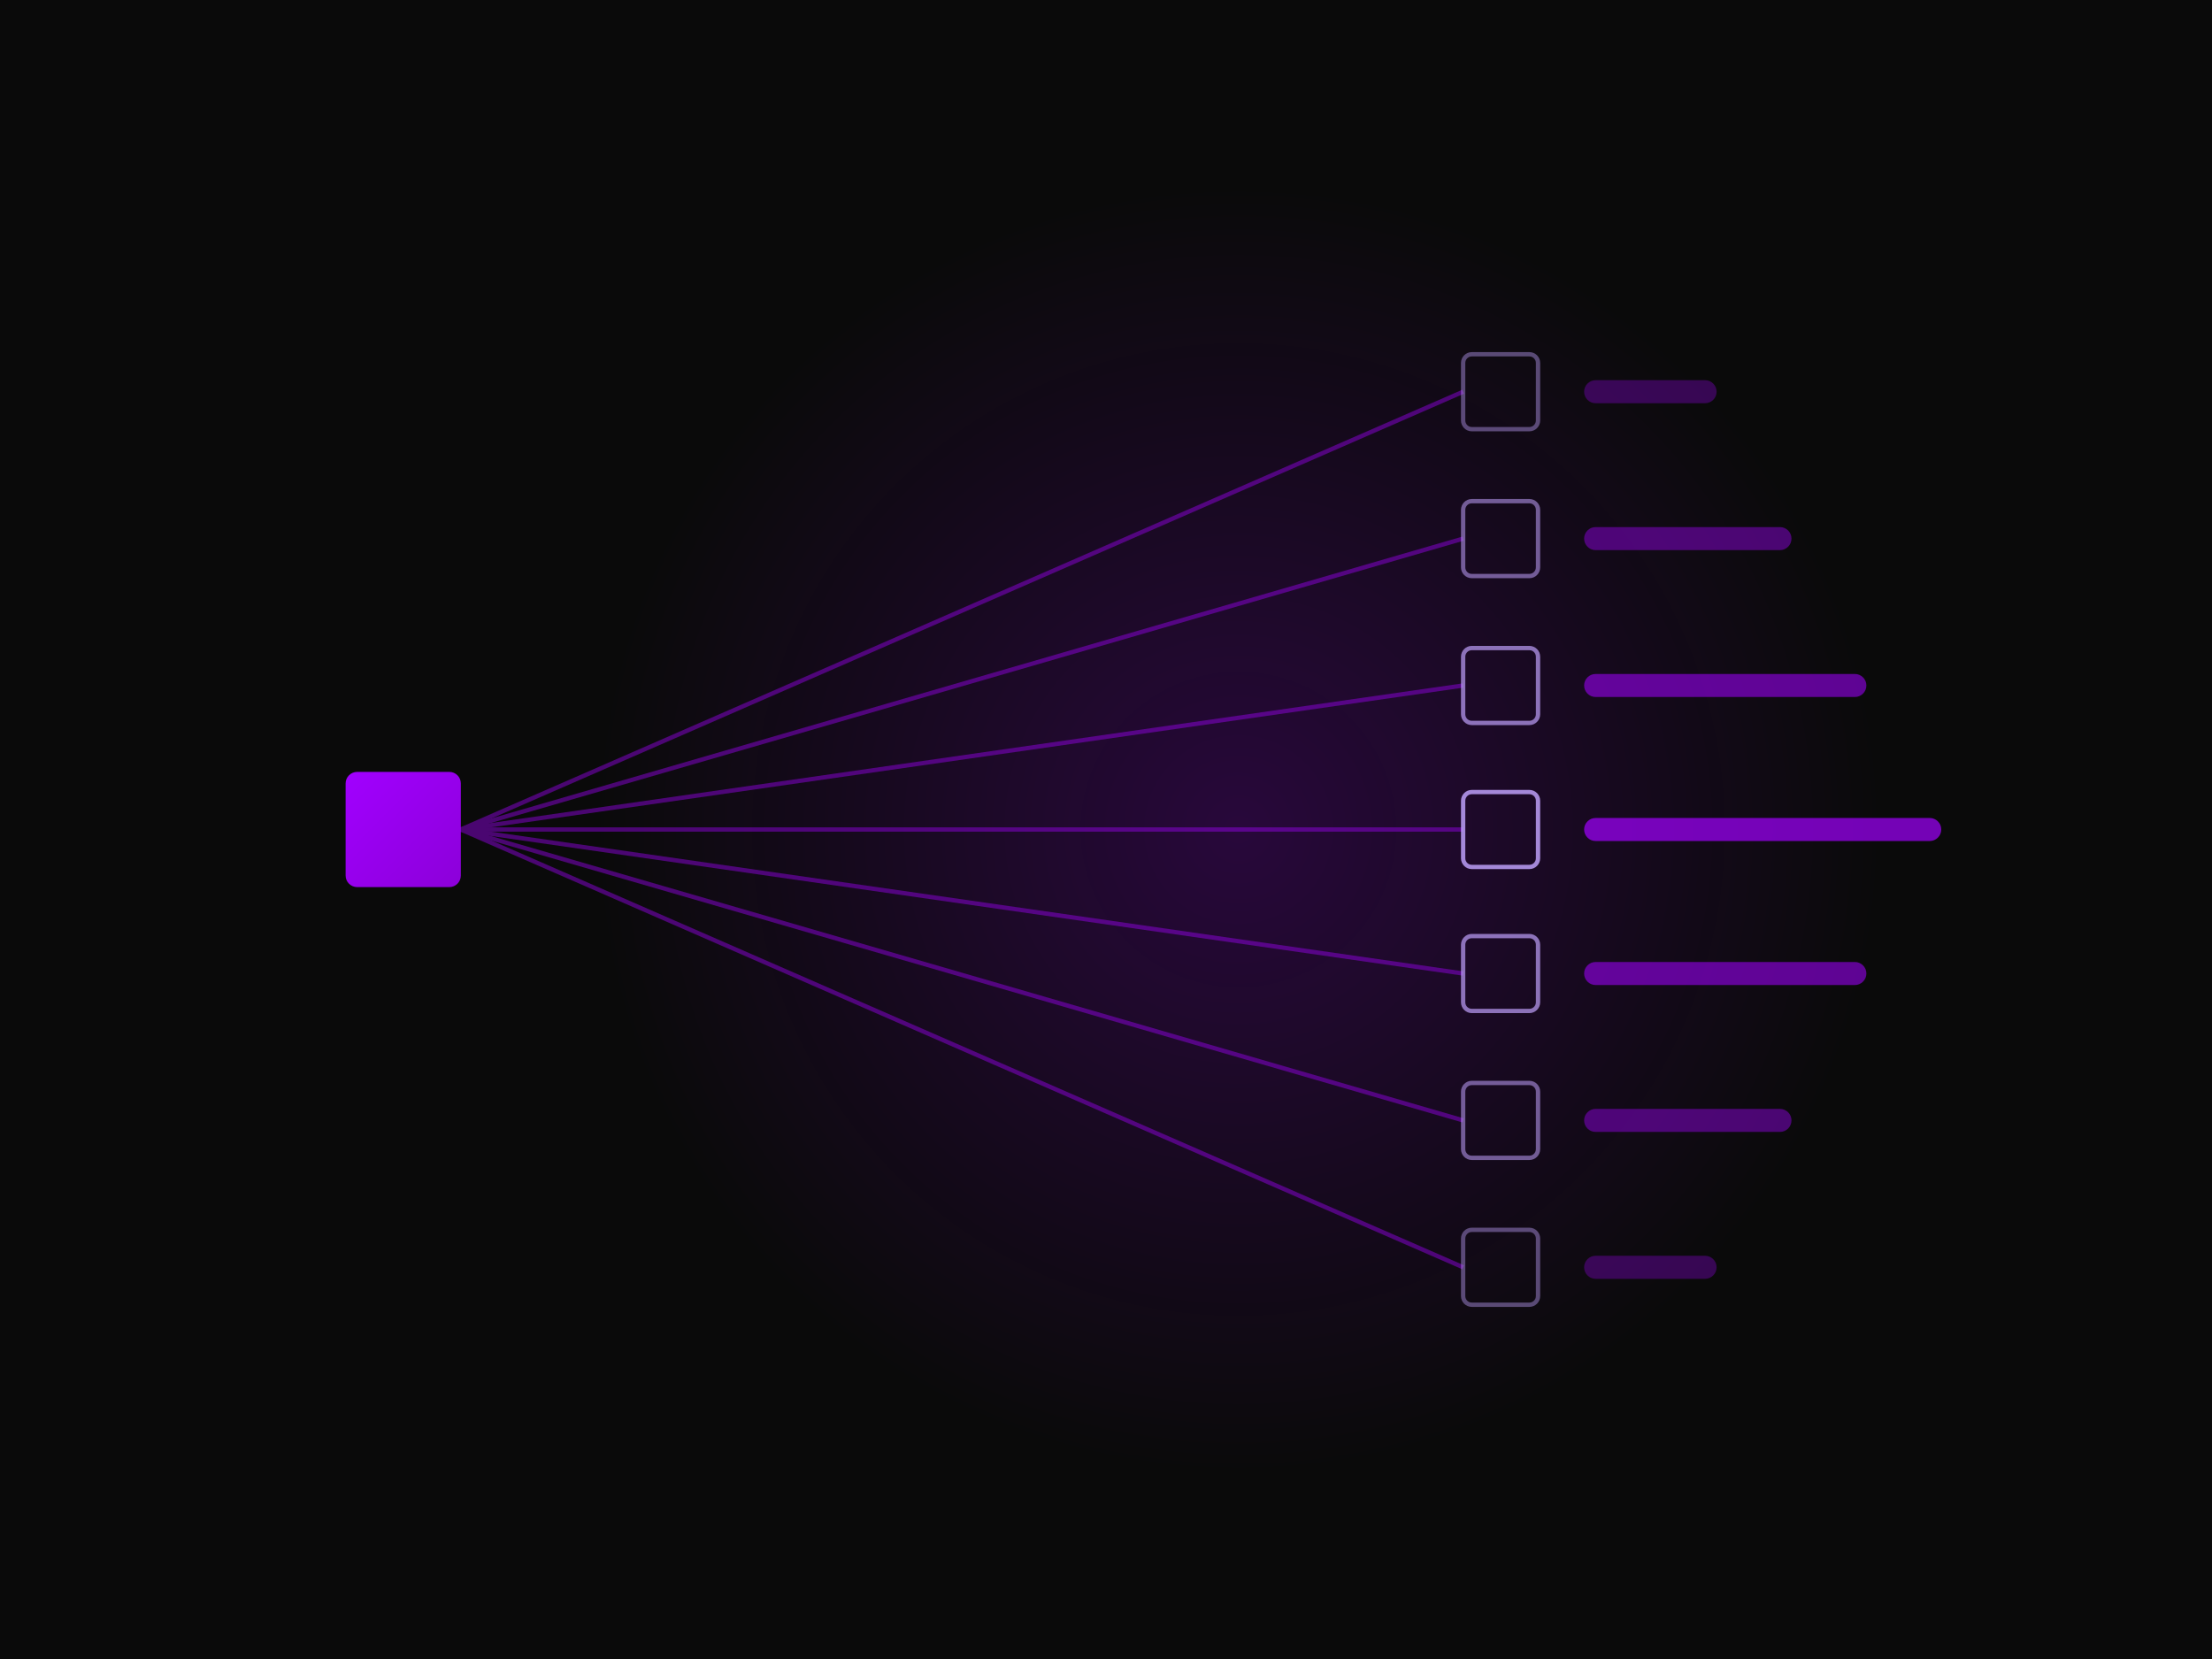
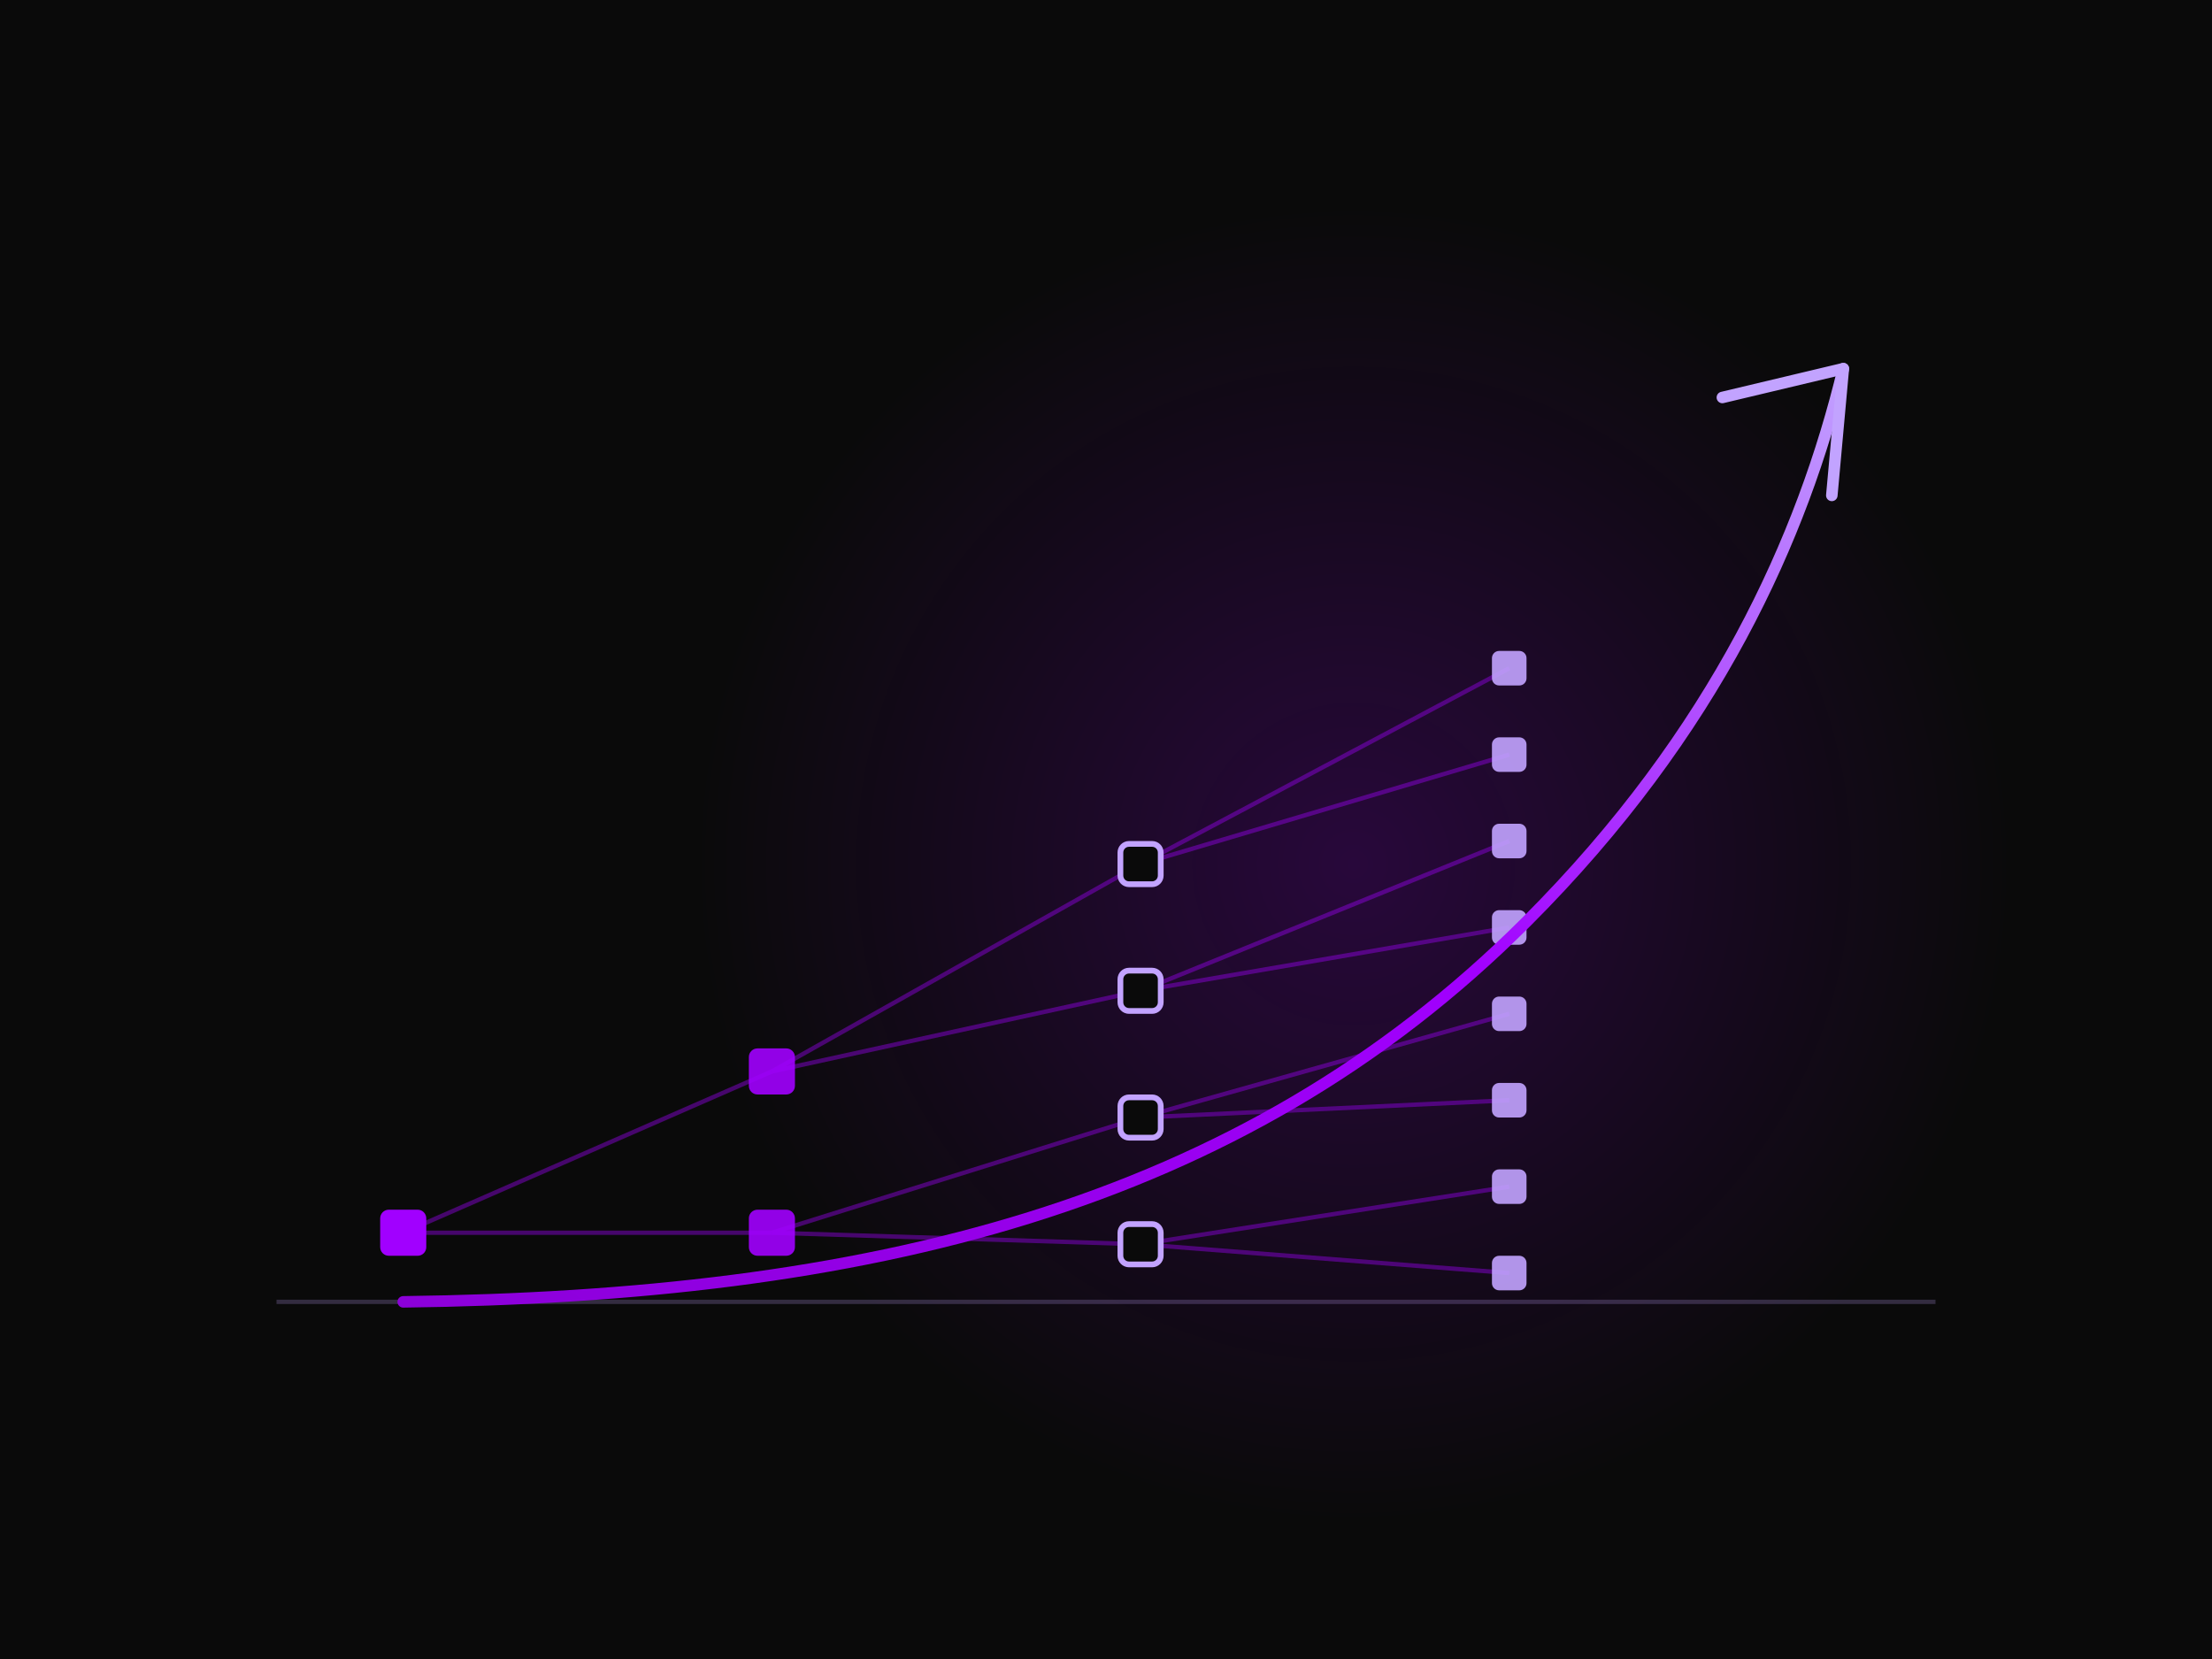
<svg xmlns="http://www.w3.org/2000/svg" width="1024" height="768" viewBox="0 0 768 576" preserveAspectRatio="xMidYMid meet" version="1.0">
  <defs>
-     <linearGradient id="g-solid" x1="0" y1="0" x2="1" y2="1">
-       <stop offset="0" stop-color="#A100FF" />
-       <stop offset="1" stop-color="#8C00D9" />
+     <linearGradient id="x-curve" x1="0" y1="1" x2="1" y2="0">
+       <stop offset="0" stop-color="#8C00D9" />
+       <stop offset="0.55" stop-color="#A100FF" />
+       <stop offset="1" stop-color="#C2A3FF" />
    </linearGradient>
-     <radialGradient id="g-glow" cx="0.5" cy="0.5" r="0.5">
+     <radialGradient id="x-glow" cx="0.5" cy="0.5" r="0.5">
      <stop offset="0" stop-color="#A100FF" stop-opacity="0.20" />
      <stop offset="1" stop-color="#A100FF" stop-opacity="0" />
    </radialGradient>
  </defs>
  <rect width="768" height="576" fill="#0A0A0A" />
-   <circle cx="430" cy="288" r="225" fill="url(#g-glow)" />
-   <rect x="120" y="268" width="40" height="40" rx="4" fill="url(#g-solid)" />
-   <g fill="none" stroke="#A100FF" stroke-width="1.5" opacity="0.42">
-     <path d="M 160 288 L 508 136" />
-     <path d="M 160 288 L 508 187" />
-     <path d="M 160 288 L 508 238" />
-     <path d="M 160 288 L 508 288" />
-     <path d="M 160 288 L 508 338" />
-     <path d="M 160 288 L 508 389" />
-     <path d="M 160 288 L 508 440" />
-   </g>
-   <g fill="none" stroke="#C2A3FF" stroke-width="1.5">
-     <rect x="508" y="123" width="26" height="26" rx="3" opacity="0.42" />
-     <rect x="508" y="174" width="26" height="26" rx="3" opacity="0.54" />
-     <rect x="508" y="225" width="26" height="26" rx="3" opacity="0.68" />
-     <rect x="508" y="275" width="26" height="26" rx="3" opacity="0.82" />
-     <rect x="508" y="325" width="26" height="26" rx="3" opacity="0.68" />
-     <rect x="508" y="376" width="26" height="26" rx="3" opacity="0.54" />
-     <rect x="508" y="427" width="26" height="26" rx="3" opacity="0.42" />
+   <circle cx="470" cy="300" r="230" fill="url(#x-glow)" />
+   <path d="M 96 452 L 672 452" stroke="#C2A3FF" stroke-width="1.5" opacity="0.22" fill="none" />
+   <g fill="none" stroke="#A100FF" stroke-width="1.5" opacity="0.40">
+     <path d="M 140 428 L 268 372 M 140 428 L 268 428" />
+     <path d="M 268 372 L 396 300 M 268 372 L 396 344 M 268 428 L 396 388 M 268 428 L 396 432" />
+     <path d="M 396 300 L 524 232 M 396 300 L 524 262 M 396 344 L 524 292 M 396 344 L 524 322" />
+     <path d="M 396 388 L 524 352 M 396 388 L 524 382 M 396 432 L 524 412 M 396 432 L 524 442" />
  </g>
  <g fill="#A100FF">
-     <rect x="550" y="132" width="46" height="8" rx="4" opacity="0.30" />
-     <rect x="550" y="183" width="72" height="8" rx="4" opacity="0.42" />
-     <rect x="550" y="234" width="98" height="8" rx="4" opacity="0.56" />
-     <rect x="550" y="284" width="124" height="8" rx="4" opacity="0.70" />
-     <rect x="550" y="334" width="98" height="8" rx="4" opacity="0.56" />
-     <rect x="550" y="385" width="72" height="8" rx="4" opacity="0.42" />
-     <rect x="550" y="436" width="46" height="8" rx="4" opacity="0.30" />
+     <rect x="132" y="420" width="16" height="16" rx="3" />
+     <rect x="260" y="364" width="16" height="16" rx="3" opacity="0.9" />
+     <rect x="260" y="420" width="16" height="16" rx="3" opacity="0.9" />
  </g>
+   <g fill="#0A0A0A" stroke="#C2A3FF" stroke-width="2">
+     <rect x="389" y="293" width="14" height="14" rx="3" />
+     <rect x="389" y="337" width="14" height="14" rx="3" />
+     <rect x="389" y="381" width="14" height="14" rx="3" />
+     <rect x="389" y="425" width="14" height="14" rx="3" />
+   </g>
+   <g fill="#C2A3FF" opacity="0.9">
+     <rect x="518" y="226" width="12" height="12" rx="2.5" />
+     <rect x="518" y="256" width="12" height="12" rx="2.5" />
+     <rect x="518" y="286" width="12" height="12" rx="2.5" />
+     <rect x="518" y="316" width="12" height="12" rx="2.5" />
+     <rect x="518" y="346" width="12" height="12" rx="2.5" />
+     <rect x="518" y="376" width="12" height="12" rx="2.5" />
+     <rect x="518" y="406" width="12" height="12" rx="2.5" />
+     <rect x="518" y="436" width="12" height="12" rx="2.5" />
+   </g>
+   <path d="M 140 452 C 300 450, 430 420, 530 320 C 596 254, 626 186, 640 128" fill="none" stroke="url(#x-curve)" stroke-width="4" stroke-linecap="round" />
+   <path d="M 640 128 L 636 172 M 640 128 L 598 138" stroke="#C2A3FF" stroke-width="4" stroke-linecap="round" stroke-linejoin="round" fill="none" />
</svg>
